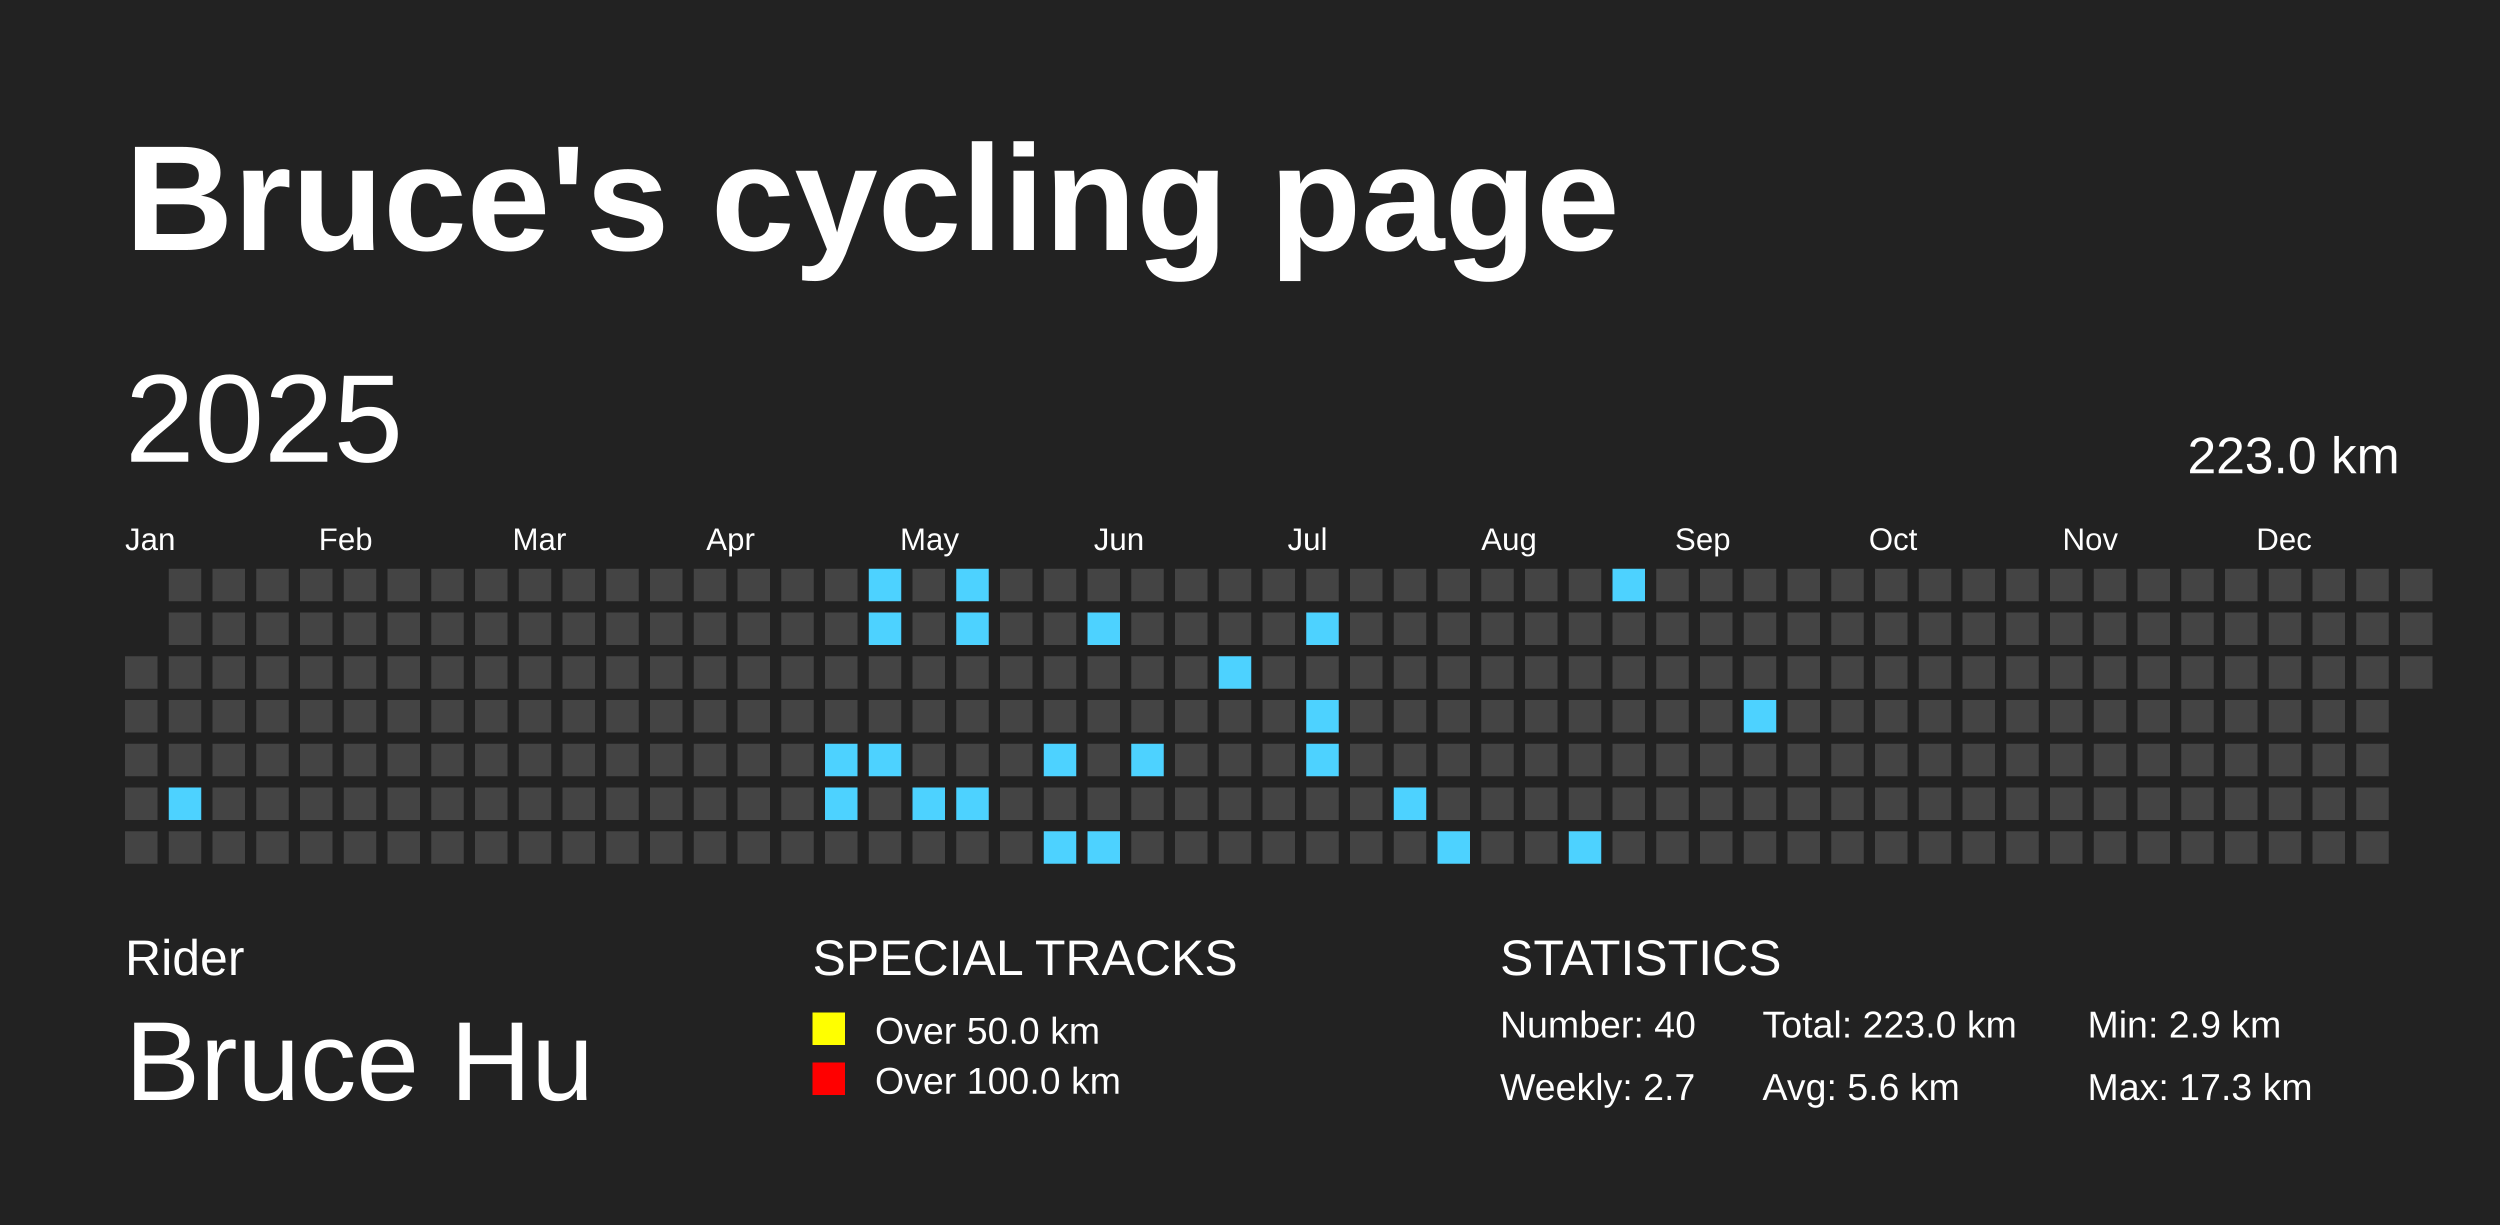
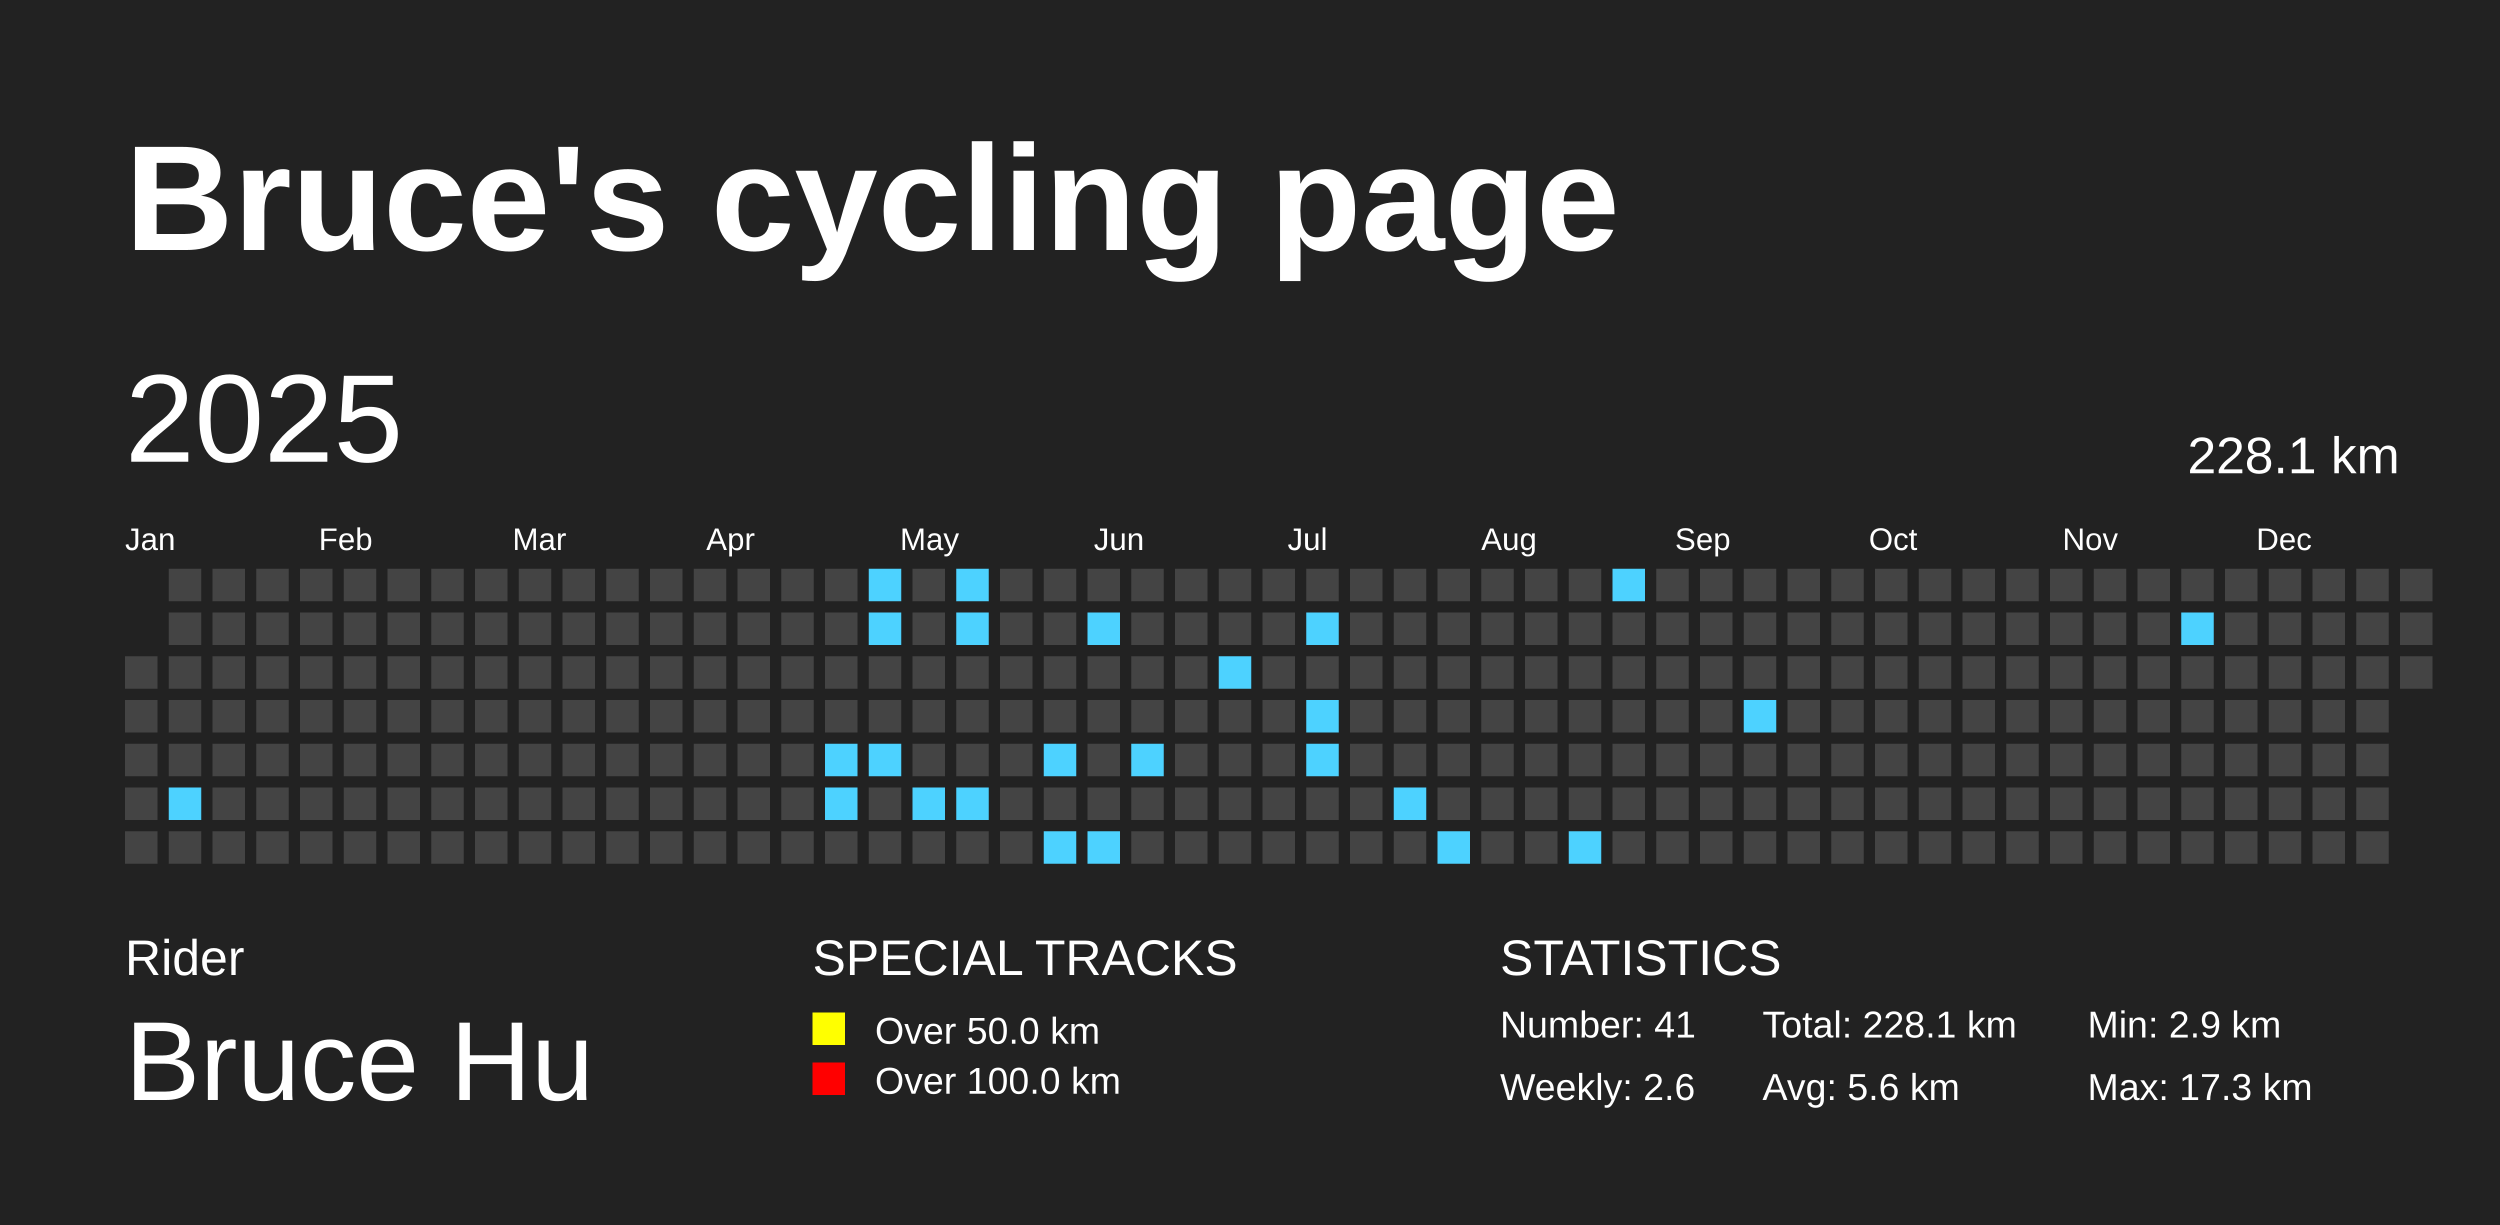
<svg xmlns="http://www.w3.org/2000/svg" baseProfile="full" height="98mm" version="1.1" viewBox="0,0,200,98" width="200mm">
  <defs />
  <rect fill="#222222" height="98" width="200" x="0" y="0" />
  <text fill="#FFFFFF" style="font-size:12px; font-family:Arial; font-weight:bold;" x="10" y="20">Bruce's cycling page</text>
  <text fill="#FFFFFF" style="font-size:4px; font-family:Arial" x="10" y="78">Rider</text>
  <text fill="#FFFFFF" style="font-size:9px; font-family:Arial" x="10" y="88">Bruce Hu</text>
  <text fill="#FFFFFF" style="font-size:4px; font-family:Arial" x="65" y="78">SPECIAL TRACKS</text>
  <rect fill="yellow" height="2.6" width="2.6" x="65" y="81" />
  <text fill="#FFFFFF" style="font-size:3px; font-family:Arial" x="70" y="83.5">Over 50.0 km</text>
  <rect fill="red" height="2.6" width="2.6" x="65" y="85" />
  <text fill="#FFFFFF" style="font-size:3px; font-family:Arial" x="70" y="87.5">Over 100.0 km</text>
  <text fill="#FFFFFF" style="font-size:4px; font-family:Arial" x="120" y="78">STATISTICS</text>
-   <text fill="#FFFFFF" style="font-size:3px; font-family:Arial" x="120" y="83">Number: 40</text>
-   <text fill="#FFFFFF" style="font-size:3px; font-family:Arial" x="120" y="88">Weekly: 2.7</text>
-   <text fill="#FFFFFF" style="font-size:3px; font-family:Arial" x="141" y="83">Total: 223.0 km</text>
+   <text fill="#FFFFFF" style="font-size:3px; font-family:Arial" x="120" y="83">Number: 41</text>
+   <text fill="#FFFFFF" style="font-size:3px; font-family:Arial" x="120" y="88">Weekly: 2.6</text>
+   <text fill="#FFFFFF" style="font-size:3px; font-family:Arial" x="141" y="83">Total: 228.1 km</text>
  <text fill="#FFFFFF" style="font-size:3px; font-family:Arial" x="141" y="88">Avg: 5.6 km</text>
  <text fill="#FFFFFF" style="font-size:3px; font-family:Arial" x="167" y="83">Min: 2.9 km</text>
  <text fill="#FFFFFF" style="font-size:3px; font-family:Arial" x="167" y="88">Max: 17.3 km</text>
  <text dominant-baseline="hanging" fill="#FFFFFF" style="font-size:10.0px; font-family:Arial;" x="10" y="30">2025</text>
-   <text dominant-baseline="hanging" fill="#FFFFFF" style="font-size:4.125px; font-family:Arial;" x="175" y="35">223.0 km</text>
+   <text dominant-baseline="hanging" fill="#FFFFFF" style="font-size:4.125px; font-family:Arial;" x="175" y="35">228.1 km</text>
  <text fill="#FFFFFF" style="font-size:2.5px; font-family:Arial" x="10.0" y="44">Jan</text>
  <text fill="#FFFFFF" style="font-size:2.5px; font-family:Arial" x="25.5" y="44">Feb</text>
  <text fill="#FFFFFF" style="font-size:2.5px; font-family:Arial" x="41.0" y="44">Mar</text>
  <text fill="#FFFFFF" style="font-size:2.5px; font-family:Arial" x="56.5" y="44">Apr</text>
  <text fill="#FFFFFF" style="font-size:2.5px; font-family:Arial" x="72.0" y="44">May</text>
  <text fill="#FFFFFF" style="font-size:2.5px; font-family:Arial" x="87.5" y="44">Jun</text>
  <text fill="#FFFFFF" style="font-size:2.5px; font-family:Arial" x="103.0" y="44">Jul</text>
  <text fill="#FFFFFF" style="font-size:2.5px; font-family:Arial" x="118.5" y="44">Aug</text>
  <text fill="#FFFFFF" style="font-size:2.5px; font-family:Arial" x="134.0" y="44">Sep</text>
  <text fill="#FFFFFF" style="font-size:2.5px; font-family:Arial" x="149.5" y="44">Oct</text>
  <text fill="#FFFFFF" style="font-size:2.5px; font-family:Arial" x="165.0" y="44">Nov</text>
  <text fill="#FFFFFF" style="font-size:2.5px; font-family:Arial" x="180.5" y="44">Dec</text>
  <rect fill="#444444" height="2.6" width="2.6" x="10.0" y="52.5" />
  <rect fill="#444444" height="2.6" width="2.6" x="10.0" y="56.0" />
  <rect fill="#444444" height="2.6" width="2.6" x="10.0" y="59.5" />
  <rect fill="#444444" height="2.6" width="2.6" x="10.0" y="63.0" />
  <rect fill="#444444" height="2.6" width="2.6" x="10.0" y="66.5" />
  <rect fill="#444444" height="2.6" width="2.6" x="13.5" y="45.5" />
  <rect fill="#444444" height="2.6" width="2.6" x="13.5" y="49.0" />
  <rect fill="#444444" height="2.6" width="2.6" x="13.5" y="52.5" />
  <rect fill="#444444" height="2.6" width="2.6" x="13.5" y="56.0" />
  <rect fill="#444444" height="2.6" width="2.6" x="13.5" y="59.5" />
  <rect fill="#4DD2FF" height="2.6" width="2.6" x="13.5" y="63.0" />
  <rect fill="#444444" height="2.6" width="2.6" x="13.5" y="66.5" />
  <rect fill="#444444" height="2.6" width="2.6" x="17.0" y="45.5" />
  <rect fill="#444444" height="2.6" width="2.6" x="17.0" y="49.0" />
  <rect fill="#444444" height="2.6" width="2.6" x="17.0" y="52.5" />
  <rect fill="#444444" height="2.6" width="2.6" x="17.0" y="56.0" />
  <rect fill="#444444" height="2.6" width="2.6" x="17.0" y="59.5" />
  <rect fill="#444444" height="2.6" width="2.6" x="17.0" y="63.0" />
  <rect fill="#444444" height="2.6" width="2.6" x="17.0" y="66.5" />
  <rect fill="#444444" height="2.6" width="2.6" x="20.5" y="45.5" />
  <rect fill="#444444" height="2.6" width="2.6" x="20.5" y="49.0" />
  <rect fill="#444444" height="2.6" width="2.6" x="20.5" y="52.5" />
  <rect fill="#444444" height="2.6" width="2.6" x="20.5" y="56.0" />
  <rect fill="#444444" height="2.6" width="2.6" x="20.5" y="59.5" />
  <rect fill="#444444" height="2.6" width="2.6" x="20.5" y="63.0" />
  <rect fill="#444444" height="2.6" width="2.6" x="20.5" y="66.5" />
  <rect fill="#444444" height="2.6" width="2.6" x="24.0" y="45.5" />
  <rect fill="#444444" height="2.6" width="2.6" x="24.0" y="49.0" />
  <rect fill="#444444" height="2.6" width="2.6" x="24.0" y="52.5" />
  <rect fill="#444444" height="2.6" width="2.6" x="24.0" y="56.0" />
  <rect fill="#444444" height="2.6" width="2.6" x="24.0" y="59.5" />
  <rect fill="#444444" height="2.6" width="2.6" x="24.0" y="63.0" />
  <rect fill="#444444" height="2.6" width="2.6" x="24.0" y="66.5" />
  <rect fill="#444444" height="2.6" width="2.6" x="27.5" y="45.5" />
  <rect fill="#444444" height="2.6" width="2.6" x="27.5" y="49.0" />
  <rect fill="#444444" height="2.6" width="2.6" x="27.5" y="52.5" />
  <rect fill="#444444" height="2.6" width="2.6" x="27.5" y="56.0" />
  <rect fill="#444444" height="2.6" width="2.6" x="27.5" y="59.5" />
  <rect fill="#444444" height="2.6" width="2.6" x="27.5" y="63.0" />
  <rect fill="#444444" height="2.6" width="2.6" x="27.5" y="66.5" />
  <rect fill="#444444" height="2.6" width="2.6" x="31.0" y="45.5" />
  <rect fill="#444444" height="2.6" width="2.6" x="31.0" y="49.0" />
  <rect fill="#444444" height="2.6" width="2.6" x="31.0" y="52.5" />
  <rect fill="#444444" height="2.6" width="2.6" x="31.0" y="56.0" />
  <rect fill="#444444" height="2.6" width="2.6" x="31.0" y="59.5" />
  <rect fill="#444444" height="2.6" width="2.6" x="31.0" y="63.0" />
  <rect fill="#444444" height="2.6" width="2.6" x="31.0" y="66.5" />
  <rect fill="#444444" height="2.6" width="2.6" x="34.5" y="45.5" />
  <rect fill="#444444" height="2.6" width="2.6" x="34.5" y="49.0" />
  <rect fill="#444444" height="2.6" width="2.6" x="34.5" y="52.5" />
  <rect fill="#444444" height="2.6" width="2.6" x="34.5" y="56.0" />
  <rect fill="#444444" height="2.6" width="2.6" x="34.5" y="59.5" />
  <rect fill="#444444" height="2.6" width="2.6" x="34.5" y="63.0" />
  <rect fill="#444444" height="2.6" width="2.6" x="34.5" y="66.5" />
  <rect fill="#444444" height="2.6" width="2.6" x="38.0" y="45.5" />
  <rect fill="#444444" height="2.6" width="2.6" x="38.0" y="49.0" />
  <rect fill="#444444" height="2.6" width="2.6" x="38.0" y="52.5" />
  <rect fill="#444444" height="2.6" width="2.6" x="38.0" y="56.0" />
  <rect fill="#444444" height="2.6" width="2.6" x="38.0" y="59.5" />
  <rect fill="#444444" height="2.6" width="2.6" x="38.0" y="63.0" />
  <rect fill="#444444" height="2.6" width="2.6" x="38.0" y="66.5" />
  <rect fill="#444444" height="2.6" width="2.6" x="41.5" y="45.5" />
  <rect fill="#444444" height="2.6" width="2.6" x="41.5" y="49.0" />
  <rect fill="#444444" height="2.6" width="2.6" x="41.5" y="52.5" />
  <rect fill="#444444" height="2.6" width="2.6" x="41.5" y="56.0" />
  <rect fill="#444444" height="2.6" width="2.6" x="41.5" y="59.5" />
  <rect fill="#444444" height="2.6" width="2.6" x="41.5" y="63.0" />
  <rect fill="#444444" height="2.6" width="2.6" x="41.5" y="66.5" />
  <rect fill="#444444" height="2.6" width="2.6" x="45.0" y="45.5" />
  <rect fill="#444444" height="2.6" width="2.6" x="45.0" y="49.0" />
  <rect fill="#444444" height="2.6" width="2.6" x="45.0" y="52.5" />
  <rect fill="#444444" height="2.6" width="2.6" x="45.0" y="56.0" />
  <rect fill="#444444" height="2.6" width="2.6" x="45.0" y="59.5" />
  <rect fill="#444444" height="2.6" width="2.6" x="45.0" y="63.0" />
  <rect fill="#444444" height="2.6" width="2.6" x="45.0" y="66.5" />
  <rect fill="#444444" height="2.6" width="2.6" x="48.5" y="45.5" />
  <rect fill="#444444" height="2.6" width="2.6" x="48.5" y="49.0" />
  <rect fill="#444444" height="2.6" width="2.6" x="48.5" y="52.5" />
  <rect fill="#444444" height="2.6" width="2.6" x="48.5" y="56.0" />
  <rect fill="#444444" height="2.6" width="2.6" x="48.5" y="59.5" />
  <rect fill="#444444" height="2.6" width="2.6" x="48.5" y="63.0" />
  <rect fill="#444444" height="2.6" width="2.6" x="48.5" y="66.5" />
  <rect fill="#444444" height="2.6" width="2.6" x="52.0" y="45.5" />
  <rect fill="#444444" height="2.6" width="2.6" x="52.0" y="49.0" />
  <rect fill="#444444" height="2.6" width="2.6" x="52.0" y="52.5" />
  <rect fill="#444444" height="2.6" width="2.6" x="52.0" y="56.0" />
  <rect fill="#444444" height="2.6" width="2.6" x="52.0" y="59.5" />
  <rect fill="#444444" height="2.6" width="2.6" x="52.0" y="63.0" />
  <rect fill="#444444" height="2.6" width="2.6" x="52.0" y="66.5" />
  <rect fill="#444444" height="2.6" width="2.6" x="55.5" y="45.5" />
  <rect fill="#444444" height="2.6" width="2.6" x="55.5" y="49.0" />
  <rect fill="#444444" height="2.6" width="2.6" x="55.5" y="52.5" />
  <rect fill="#444444" height="2.6" width="2.6" x="55.5" y="56.0" />
  <rect fill="#444444" height="2.6" width="2.6" x="55.5" y="59.5" />
  <rect fill="#444444" height="2.6" width="2.6" x="55.5" y="63.0" />
  <rect fill="#444444" height="2.6" width="2.6" x="55.5" y="66.5" />
  <rect fill="#444444" height="2.6" width="2.6" x="59.0" y="45.5" />
  <rect fill="#444444" height="2.6" width="2.6" x="59.0" y="49.0" />
  <rect fill="#444444" height="2.6" width="2.6" x="59.0" y="52.5" />
  <rect fill="#444444" height="2.6" width="2.6" x="59.0" y="56.0" />
  <rect fill="#444444" height="2.6" width="2.6" x="59.0" y="59.5" />
  <rect fill="#444444" height="2.6" width="2.6" x="59.0" y="63.0" />
  <rect fill="#444444" height="2.6" width="2.6" x="59.0" y="66.5" />
  <rect fill="#444444" height="2.6" width="2.6" x="62.5" y="45.5" />
  <rect fill="#444444" height="2.6" width="2.6" x="62.5" y="49.0" />
  <rect fill="#444444" height="2.6" width="2.6" x="62.5" y="52.5" />
  <rect fill="#444444" height="2.6" width="2.6" x="62.5" y="56.0" />
  <rect fill="#444444" height="2.6" width="2.6" x="62.5" y="59.5" />
  <rect fill="#444444" height="2.6" width="2.6" x="62.5" y="63.0" />
  <rect fill="#444444" height="2.6" width="2.6" x="62.5" y="66.5" />
  <rect fill="#444444" height="2.6" width="2.6" x="66.0" y="45.5" />
  <rect fill="#444444" height="2.6" width="2.6" x="66.0" y="49.0" />
  <rect fill="#444444" height="2.6" width="2.6" x="66.0" y="52.5" />
  <rect fill="#444444" height="2.6" width="2.6" x="66.0" y="56.0" />
  <rect fill="#4DD2FF" height="2.6" width="2.6" x="66.0" y="59.5" />
  <rect fill="#4DD2FF" height="2.6" width="2.6" x="66.0" y="63.0" />
  <rect fill="#444444" height="2.6" width="2.6" x="66.0" y="66.5" />
  <rect fill="#4DD2FF" height="2.6" width="2.6" x="69.5" y="45.5" />
  <rect fill="#4DD2FF" height="2.6" width="2.6" x="69.5" y="49.0" />
  <rect fill="#444444" height="2.6" width="2.6" x="69.5" y="52.5" />
  <rect fill="#444444" height="2.6" width="2.6" x="69.5" y="56.0" />
  <rect fill="#4DD2FF" height="2.6" width="2.6" x="69.5" y="59.5" />
  <rect fill="#444444" height="2.6" width="2.6" x="69.5" y="63.0" />
  <rect fill="#444444" height="2.6" width="2.6" x="69.5" y="66.5" />
  <rect fill="#444444" height="2.6" width="2.6" x="73.0" y="45.5" />
  <rect fill="#444444" height="2.6" width="2.6" x="73.0" y="49.0" />
  <rect fill="#444444" height="2.6" width="2.6" x="73.0" y="52.5" />
  <rect fill="#444444" height="2.6" width="2.6" x="73.0" y="56.0" />
  <rect fill="#444444" height="2.6" width="2.6" x="73.0" y="59.5" />
  <rect fill="#4DD2FF" height="2.6" width="2.6" x="73.0" y="63.0" />
  <rect fill="#444444" height="2.6" width="2.6" x="73.0" y="66.5" />
  <rect fill="#4DD2FF" height="2.6" width="2.6" x="76.5" y="45.5" />
  <rect fill="#4DD2FF" height="2.6" width="2.6" x="76.5" y="49.0" />
  <rect fill="#444444" height="2.6" width="2.6" x="76.5" y="52.5" />
  <rect fill="#444444" height="2.6" width="2.6" x="76.5" y="56.0" />
  <rect fill="#444444" height="2.6" width="2.6" x="76.5" y="59.5" />
  <rect fill="#4DD2FF" height="2.6" width="2.6" x="76.5" y="63.0" />
  <rect fill="#444444" height="2.6" width="2.6" x="76.5" y="66.5" />
  <rect fill="#444444" height="2.6" width="2.6" x="80.0" y="45.5" />
  <rect fill="#444444" height="2.6" width="2.6" x="80.0" y="49.0" />
  <rect fill="#444444" height="2.6" width="2.6" x="80.0" y="52.5" />
  <rect fill="#444444" height="2.6" width="2.6" x="80.0" y="56.0" />
  <rect fill="#444444" height="2.6" width="2.6" x="80.0" y="59.5" />
  <rect fill="#444444" height="2.6" width="2.6" x="80.0" y="63.0" />
  <rect fill="#444444" height="2.6" width="2.6" x="80.0" y="66.5" />
  <rect fill="#444444" height="2.6" width="2.6" x="83.5" y="45.5" />
  <rect fill="#444444" height="2.6" width="2.6" x="83.5" y="49.0" />
  <rect fill="#444444" height="2.6" width="2.6" x="83.5" y="52.5" />
  <rect fill="#444444" height="2.6" width="2.6" x="83.5" y="56.0" />
  <rect fill="#4DD2FF" height="2.6" width="2.6" x="83.5" y="59.5" />
  <rect fill="#444444" height="2.6" width="2.6" x="83.5" y="63.0" />
  <rect fill="#4DD2FF" height="2.6" width="2.6" x="83.5" y="66.5" />
  <rect fill="#444444" height="2.6" width="2.6" x="87.0" y="45.5" />
  <rect fill="#4DD2FF" height="2.6" width="2.6" x="87.0" y="49.0" />
  <rect fill="#444444" height="2.6" width="2.6" x="87.0" y="52.5" />
  <rect fill="#444444" height="2.6" width="2.6" x="87.0" y="56.0" />
  <rect fill="#444444" height="2.6" width="2.6" x="87.0" y="59.5" />
  <rect fill="#444444" height="2.6" width="2.6" x="87.0" y="63.0" />
  <rect fill="#4DD2FF" height="2.6" width="2.6" x="87.0" y="66.5" />
  <rect fill="#444444" height="2.6" width="2.6" x="90.5" y="45.5" />
  <rect fill="#444444" height="2.6" width="2.6" x="90.5" y="49.0" />
  <rect fill="#444444" height="2.6" width="2.6" x="90.5" y="52.5" />
  <rect fill="#444444" height="2.6" width="2.6" x="90.5" y="56.0" />
  <rect fill="#4DD2FF" height="2.6" width="2.6" x="90.5" y="59.5" />
  <rect fill="#444444" height="2.6" width="2.6" x="90.5" y="63.0" />
  <rect fill="#444444" height="2.6" width="2.6" x="90.5" y="66.5" />
  <rect fill="#444444" height="2.6" width="2.6" x="94.0" y="45.5" />
  <rect fill="#444444" height="2.6" width="2.6" x="94.0" y="49.0" />
  <rect fill="#444444" height="2.6" width="2.6" x="94.0" y="52.5" />
  <rect fill="#444444" height="2.6" width="2.6" x="94.0" y="56.0" />
  <rect fill="#444444" height="2.6" width="2.6" x="94.0" y="59.5" />
  <rect fill="#444444" height="2.6" width="2.6" x="94.0" y="63.0" />
  <rect fill="#444444" height="2.6" width="2.6" x="94.0" y="66.5" />
  <rect fill="#444444" height="2.6" width="2.6" x="97.5" y="45.5" />
  <rect fill="#444444" height="2.6" width="2.6" x="97.5" y="49.0" />
  <rect fill="#4DD2FF" height="2.6" width="2.6" x="97.5" y="52.5" />
  <rect fill="#444444" height="2.6" width="2.6" x="97.5" y="56.0" />
  <rect fill="#444444" height="2.6" width="2.6" x="97.5" y="59.5" />
  <rect fill="#444444" height="2.6" width="2.6" x="97.5" y="63.0" />
  <rect fill="#444444" height="2.6" width="2.6" x="97.5" y="66.5" />
  <rect fill="#444444" height="2.6" width="2.6" x="101.0" y="45.5" />
  <rect fill="#444444" height="2.6" width="2.6" x="101.0" y="49.0" />
  <rect fill="#444444" height="2.6" width="2.6" x="101.0" y="52.5" />
  <rect fill="#444444" height="2.6" width="2.6" x="101.0" y="56.0" />
  <rect fill="#444444" height="2.6" width="2.6" x="101.0" y="59.5" />
  <rect fill="#444444" height="2.6" width="2.6" x="101.0" y="63.0" />
  <rect fill="#444444" height="2.6" width="2.6" x="101.0" y="66.5" />
  <rect fill="#444444" height="2.6" width="2.6" x="104.5" y="45.5" />
  <rect fill="#4DD2FF" height="2.6" width="2.6" x="104.5" y="49.0" />
  <rect fill="#444444" height="2.6" width="2.6" x="104.5" y="52.5" />
  <rect fill="#4DD2FF" height="2.6" width="2.6" x="104.5" y="56.0" />
  <rect fill="#4DD2FF" height="2.6" width="2.6" x="104.5" y="59.5" />
  <rect fill="#444444" height="2.6" width="2.6" x="104.5" y="63.0" />
  <rect fill="#444444" height="2.6" width="2.6" x="104.5" y="66.5" />
  <rect fill="#444444" height="2.6" width="2.6" x="108.0" y="45.5" />
  <rect fill="#444444" height="2.6" width="2.6" x="108.0" y="49.0" />
  <rect fill="#444444" height="2.6" width="2.6" x="108.0" y="52.5" />
  <rect fill="#444444" height="2.6" width="2.6" x="108.0" y="56.0" />
  <rect fill="#444444" height="2.6" width="2.6" x="108.0" y="59.5" />
  <rect fill="#444444" height="2.6" width="2.6" x="108.0" y="63.0" />
  <rect fill="#444444" height="2.6" width="2.6" x="108.0" y="66.5" />
  <rect fill="#444444" height="2.6" width="2.6" x="111.5" y="45.5" />
  <rect fill="#444444" height="2.6" width="2.6" x="111.5" y="49.0" />
  <rect fill="#444444" height="2.6" width="2.6" x="111.5" y="52.5" />
  <rect fill="#444444" height="2.6" width="2.6" x="111.5" y="56.0" />
  <rect fill="#444444" height="2.6" width="2.6" x="111.5" y="59.5" />
  <rect fill="#4DD2FF" height="2.6" width="2.6" x="111.5" y="63.0" />
  <rect fill="#444444" height="2.6" width="2.6" x="111.5" y="66.5" />
  <rect fill="#444444" height="2.6" width="2.6" x="115.0" y="45.5" />
  <rect fill="#444444" height="2.6" width="2.6" x="115.0" y="49.0" />
  <rect fill="#444444" height="2.6" width="2.6" x="115.0" y="52.5" />
  <rect fill="#444444" height="2.6" width="2.6" x="115.0" y="56.0" />
  <rect fill="#444444" height="2.6" width="2.6" x="115.0" y="59.5" />
  <rect fill="#444444" height="2.6" width="2.6" x="115.0" y="63.0" />
  <rect fill="#4DD2FF" height="2.6" width="2.6" x="115.0" y="66.5" />
  <rect fill="#444444" height="2.6" width="2.6" x="118.5" y="45.5" />
  <rect fill="#444444" height="2.6" width="2.6" x="118.5" y="49.0" />
  <rect fill="#444444" height="2.6" width="2.6" x="118.5" y="52.5" />
  <rect fill="#444444" height="2.6" width="2.6" x="118.5" y="56.0" />
  <rect fill="#444444" height="2.6" width="2.6" x="118.5" y="59.5" />
  <rect fill="#444444" height="2.6" width="2.6" x="118.5" y="63.0" />
  <rect fill="#444444" height="2.6" width="2.6" x="118.5" y="66.5" />
  <rect fill="#444444" height="2.6" width="2.6" x="122.0" y="45.5" />
  <rect fill="#444444" height="2.6" width="2.6" x="122.0" y="49.0" />
  <rect fill="#444444" height="2.6" width="2.6" x="122.0" y="52.5" />
  <rect fill="#444444" height="2.6" width="2.6" x="122.0" y="56.0" />
  <rect fill="#444444" height="2.6" width="2.6" x="122.0" y="59.5" />
  <rect fill="#444444" height="2.6" width="2.6" x="122.0" y="63.0" />
  <rect fill="#444444" height="2.6" width="2.6" x="122.0" y="66.5" />
  <rect fill="#444444" height="2.6" width="2.6" x="125.5" y="45.5" />
  <rect fill="#444444" height="2.6" width="2.6" x="125.5" y="49.0" />
  <rect fill="#444444" height="2.6" width="2.6" x="125.5" y="52.5" />
  <rect fill="#444444" height="2.6" width="2.6" x="125.5" y="56.0" />
  <rect fill="#444444" height="2.6" width="2.6" x="125.5" y="59.5" />
  <rect fill="#444444" height="2.6" width="2.6" x="125.5" y="63.0" />
  <rect fill="#4DD2FF" height="2.6" width="2.6" x="125.5" y="66.5" />
  <rect fill="#4DD2FF" height="2.6" width="2.6" x="129.0" y="45.5" />
  <rect fill="#444444" height="2.6" width="2.6" x="129.0" y="49.0" />
  <rect fill="#444444" height="2.6" width="2.6" x="129.0" y="52.5" />
  <rect fill="#444444" height="2.6" width="2.6" x="129.0" y="56.0" />
  <rect fill="#444444" height="2.6" width="2.6" x="129.0" y="59.5" />
  <rect fill="#444444" height="2.6" width="2.6" x="129.0" y="63.0" />
  <rect fill="#444444" height="2.6" width="2.6" x="129.0" y="66.5" />
  <rect fill="#444444" height="2.6" width="2.6" x="132.5" y="45.5" />
  <rect fill="#444444" height="2.6" width="2.6" x="132.5" y="49.0" />
  <rect fill="#444444" height="2.6" width="2.6" x="132.5" y="52.5" />
  <rect fill="#444444" height="2.6" width="2.6" x="132.5" y="56.0" />
  <rect fill="#444444" height="2.6" width="2.6" x="132.5" y="59.5" />
  <rect fill="#444444" height="2.6" width="2.6" x="132.5" y="63.0" />
  <rect fill="#444444" height="2.6" width="2.6" x="132.5" y="66.5" />
  <rect fill="#444444" height="2.6" width="2.6" x="136.0" y="45.5" />
  <rect fill="#444444" height="2.6" width="2.6" x="136.0" y="49.0" />
  <rect fill="#444444" height="2.6" width="2.6" x="136.0" y="52.5" />
  <rect fill="#444444" height="2.6" width="2.6" x="136.0" y="56.0" />
  <rect fill="#444444" height="2.6" width="2.6" x="136.0" y="59.5" />
  <rect fill="#444444" height="2.6" width="2.6" x="136.0" y="63.0" />
  <rect fill="#444444" height="2.6" width="2.6" x="136.0" y="66.5" />
  <rect fill="#444444" height="2.6" width="2.6" x="139.5" y="45.5" />
  <rect fill="#444444" height="2.6" width="2.6" x="139.5" y="49.0" />
  <rect fill="#444444" height="2.6" width="2.6" x="139.5" y="52.5" />
  <rect fill="#4DD2FF" height="2.6" width="2.6" x="139.5" y="56.0" />
  <rect fill="#444444" height="2.6" width="2.6" x="139.5" y="59.5" />
  <rect fill="#444444" height="2.6" width="2.6" x="139.5" y="63.0" />
  <rect fill="#444444" height="2.6" width="2.6" x="139.5" y="66.5" />
  <rect fill="#444444" height="2.6" width="2.6" x="143.0" y="45.5" />
  <rect fill="#444444" height="2.6" width="2.6" x="143.0" y="49.0" />
  <rect fill="#444444" height="2.6" width="2.6" x="143.0" y="52.5" />
  <rect fill="#444444" height="2.6" width="2.6" x="143.0" y="56.0" />
  <rect fill="#444444" height="2.6" width="2.6" x="143.0" y="59.5" />
  <rect fill="#444444" height="2.6" width="2.6" x="143.0" y="63.0" />
  <rect fill="#444444" height="2.6" width="2.6" x="143.0" y="66.5" />
  <rect fill="#444444" height="2.6" width="2.6" x="146.5" y="45.5" />
  <rect fill="#444444" height="2.6" width="2.6" x="146.5" y="49.0" />
  <rect fill="#444444" height="2.6" width="2.6" x="146.5" y="52.5" />
  <rect fill="#444444" height="2.6" width="2.6" x="146.5" y="56.0" />
  <rect fill="#444444" height="2.6" width="2.6" x="146.5" y="59.5" />
  <rect fill="#444444" height="2.6" width="2.6" x="146.5" y="63.0" />
  <rect fill="#444444" height="2.6" width="2.6" x="146.5" y="66.5" />
  <rect fill="#444444" height="2.6" width="2.6" x="150.0" y="45.5" />
  <rect fill="#444444" height="2.6" width="2.6" x="150.0" y="49.0" />
  <rect fill="#444444" height="2.6" width="2.6" x="150.0" y="52.5" />
  <rect fill="#444444" height="2.6" width="2.6" x="150.0" y="56.0" />
  <rect fill="#444444" height="2.6" width="2.6" x="150.0" y="59.5" />
  <rect fill="#444444" height="2.6" width="2.6" x="150.0" y="63.0" />
  <rect fill="#444444" height="2.6" width="2.6" x="150.0" y="66.5" />
  <rect fill="#444444" height="2.6" width="2.6" x="153.5" y="45.5" />
  <rect fill="#444444" height="2.6" width="2.6" x="153.5" y="49.0" />
  <rect fill="#444444" height="2.6" width="2.6" x="153.5" y="52.5" />
  <rect fill="#444444" height="2.6" width="2.6" x="153.5" y="56.0" />
  <rect fill="#444444" height="2.6" width="2.6" x="153.5" y="59.5" />
  <rect fill="#444444" height="2.6" width="2.6" x="153.5" y="63.0" />
  <rect fill="#444444" height="2.6" width="2.6" x="153.5" y="66.5" />
  <rect fill="#444444" height="2.6" width="2.6" x="157.0" y="45.5" />
  <rect fill="#444444" height="2.6" width="2.6" x="157.0" y="49.0" />
  <rect fill="#444444" height="2.6" width="2.6" x="157.0" y="52.5" />
  <rect fill="#444444" height="2.6" width="2.6" x="157.0" y="56.0" />
  <rect fill="#444444" height="2.6" width="2.6" x="157.0" y="59.5" />
  <rect fill="#444444" height="2.6" width="2.6" x="157.0" y="63.0" />
  <rect fill="#444444" height="2.6" width="2.6" x="157.0" y="66.5" />
  <rect fill="#444444" height="2.6" width="2.6" x="160.5" y="45.5" />
  <rect fill="#444444" height="2.6" width="2.6" x="160.5" y="49.0" />
  <rect fill="#444444" height="2.6" width="2.6" x="160.5" y="52.5" />
  <rect fill="#444444" height="2.6" width="2.6" x="160.5" y="56.0" />
  <rect fill="#444444" height="2.6" width="2.6" x="160.5" y="59.5" />
  <rect fill="#444444" height="2.6" width="2.6" x="160.5" y="63.0" />
  <rect fill="#444444" height="2.6" width="2.6" x="160.5" y="66.5" />
  <rect fill="#444444" height="2.6" width="2.6" x="164.0" y="45.5" />
  <rect fill="#444444" height="2.6" width="2.6" x="164.0" y="49.0" />
  <rect fill="#444444" height="2.6" width="2.6" x="164.0" y="52.5" />
  <rect fill="#444444" height="2.6" width="2.6" x="164.0" y="56.0" />
  <rect fill="#444444" height="2.6" width="2.6" x="164.0" y="59.5" />
  <rect fill="#444444" height="2.6" width="2.6" x="164.0" y="63.0" />
  <rect fill="#444444" height="2.6" width="2.6" x="164.0" y="66.5" />
  <rect fill="#444444" height="2.6" width="2.6" x="167.5" y="45.5" />
  <rect fill="#444444" height="2.6" width="2.6" x="167.5" y="49.0" />
  <rect fill="#444444" height="2.6" width="2.6" x="167.5" y="52.5" />
  <rect fill="#444444" height="2.6" width="2.6" x="167.5" y="56.0" />
  <rect fill="#444444" height="2.6" width="2.6" x="167.5" y="59.5" />
  <rect fill="#444444" height="2.6" width="2.6" x="167.5" y="63.0" />
  <rect fill="#444444" height="2.6" width="2.6" x="167.5" y="66.5" />
  <rect fill="#444444" height="2.6" width="2.6" x="171.0" y="45.5" />
  <rect fill="#444444" height="2.6" width="2.6" x="171.0" y="49.0" />
  <rect fill="#444444" height="2.6" width="2.6" x="171.0" y="52.5" />
  <rect fill="#444444" height="2.6" width="2.6" x="171.0" y="56.0" />
  <rect fill="#444444" height="2.6" width="2.6" x="171.0" y="59.5" />
  <rect fill="#444444" height="2.6" width="2.6" x="171.0" y="63.0" />
  <rect fill="#444444" height="2.6" width="2.6" x="171.0" y="66.5" />
  <rect fill="#444444" height="2.6" width="2.6" x="174.5" y="45.5" />
-   <rect fill="#444444" height="2.6" width="2.6" x="174.5" y="49.0" />
+   <rect fill="#4DD2FF" height="2.6" width="2.6" x="174.5" y="49.0" />
  <rect fill="#444444" height="2.6" width="2.6" x="174.5" y="52.5" />
  <rect fill="#444444" height="2.6" width="2.6" x="174.5" y="56.0" />
  <rect fill="#444444" height="2.6" width="2.6" x="174.5" y="59.5" />
  <rect fill="#444444" height="2.6" width="2.6" x="174.5" y="63.0" />
  <rect fill="#444444" height="2.6" width="2.6" x="174.5" y="66.5" />
  <rect fill="#444444" height="2.6" width="2.6" x="178.0" y="45.5" />
  <rect fill="#444444" height="2.6" width="2.6" x="178.0" y="49.0" />
  <rect fill="#444444" height="2.6" width="2.6" x="178.0" y="52.5" />
  <rect fill="#444444" height="2.6" width="2.6" x="178.0" y="56.0" />
  <rect fill="#444444" height="2.6" width="2.6" x="178.0" y="59.5" />
  <rect fill="#444444" height="2.6" width="2.6" x="178.0" y="63.0" />
  <rect fill="#444444" height="2.6" width="2.6" x="178.0" y="66.5" />
  <rect fill="#444444" height="2.6" width="2.6" x="181.5" y="45.5" />
  <rect fill="#444444" height="2.6" width="2.6" x="181.5" y="49.0" />
  <rect fill="#444444" height="2.6" width="2.6" x="181.5" y="52.5" />
  <rect fill="#444444" height="2.6" width="2.6" x="181.5" y="56.0" />
  <rect fill="#444444" height="2.6" width="2.6" x="181.5" y="59.5" />
  <rect fill="#444444" height="2.6" width="2.6" x="181.5" y="63.0" />
  <rect fill="#444444" height="2.6" width="2.6" x="181.5" y="66.5" />
  <rect fill="#444444" height="2.6" width="2.6" x="185.0" y="45.5" />
  <rect fill="#444444" height="2.6" width="2.6" x="185.0" y="49.0" />
  <rect fill="#444444" height="2.6" width="2.6" x="185.0" y="52.5" />
  <rect fill="#444444" height="2.6" width="2.6" x="185.0" y="56.0" />
  <rect fill="#444444" height="2.6" width="2.6" x="185.0" y="59.5" />
  <rect fill="#444444" height="2.6" width="2.6" x="185.0" y="63.0" />
  <rect fill="#444444" height="2.6" width="2.6" x="185.0" y="66.5" />
  <rect fill="#444444" height="2.6" width="2.6" x="188.5" y="45.5" />
  <rect fill="#444444" height="2.6" width="2.6" x="188.5" y="49.0" />
  <rect fill="#444444" height="2.6" width="2.6" x="188.5" y="52.5" />
  <rect fill="#444444" height="2.6" width="2.6" x="188.5" y="56.0" />
  <rect fill="#444444" height="2.6" width="2.6" x="188.5" y="59.5" />
  <rect fill="#444444" height="2.6" width="2.6" x="188.5" y="63.0" />
  <rect fill="#444444" height="2.6" width="2.6" x="188.5" y="66.5" />
  <rect fill="#444444" height="2.6" width="2.6" x="192.0" y="45.5" />
  <rect fill="#444444" height="2.6" width="2.6" x="192.0" y="49.0" />
  <rect fill="#444444" height="2.6" width="2.6" x="192.0" y="52.5" />
</svg>
